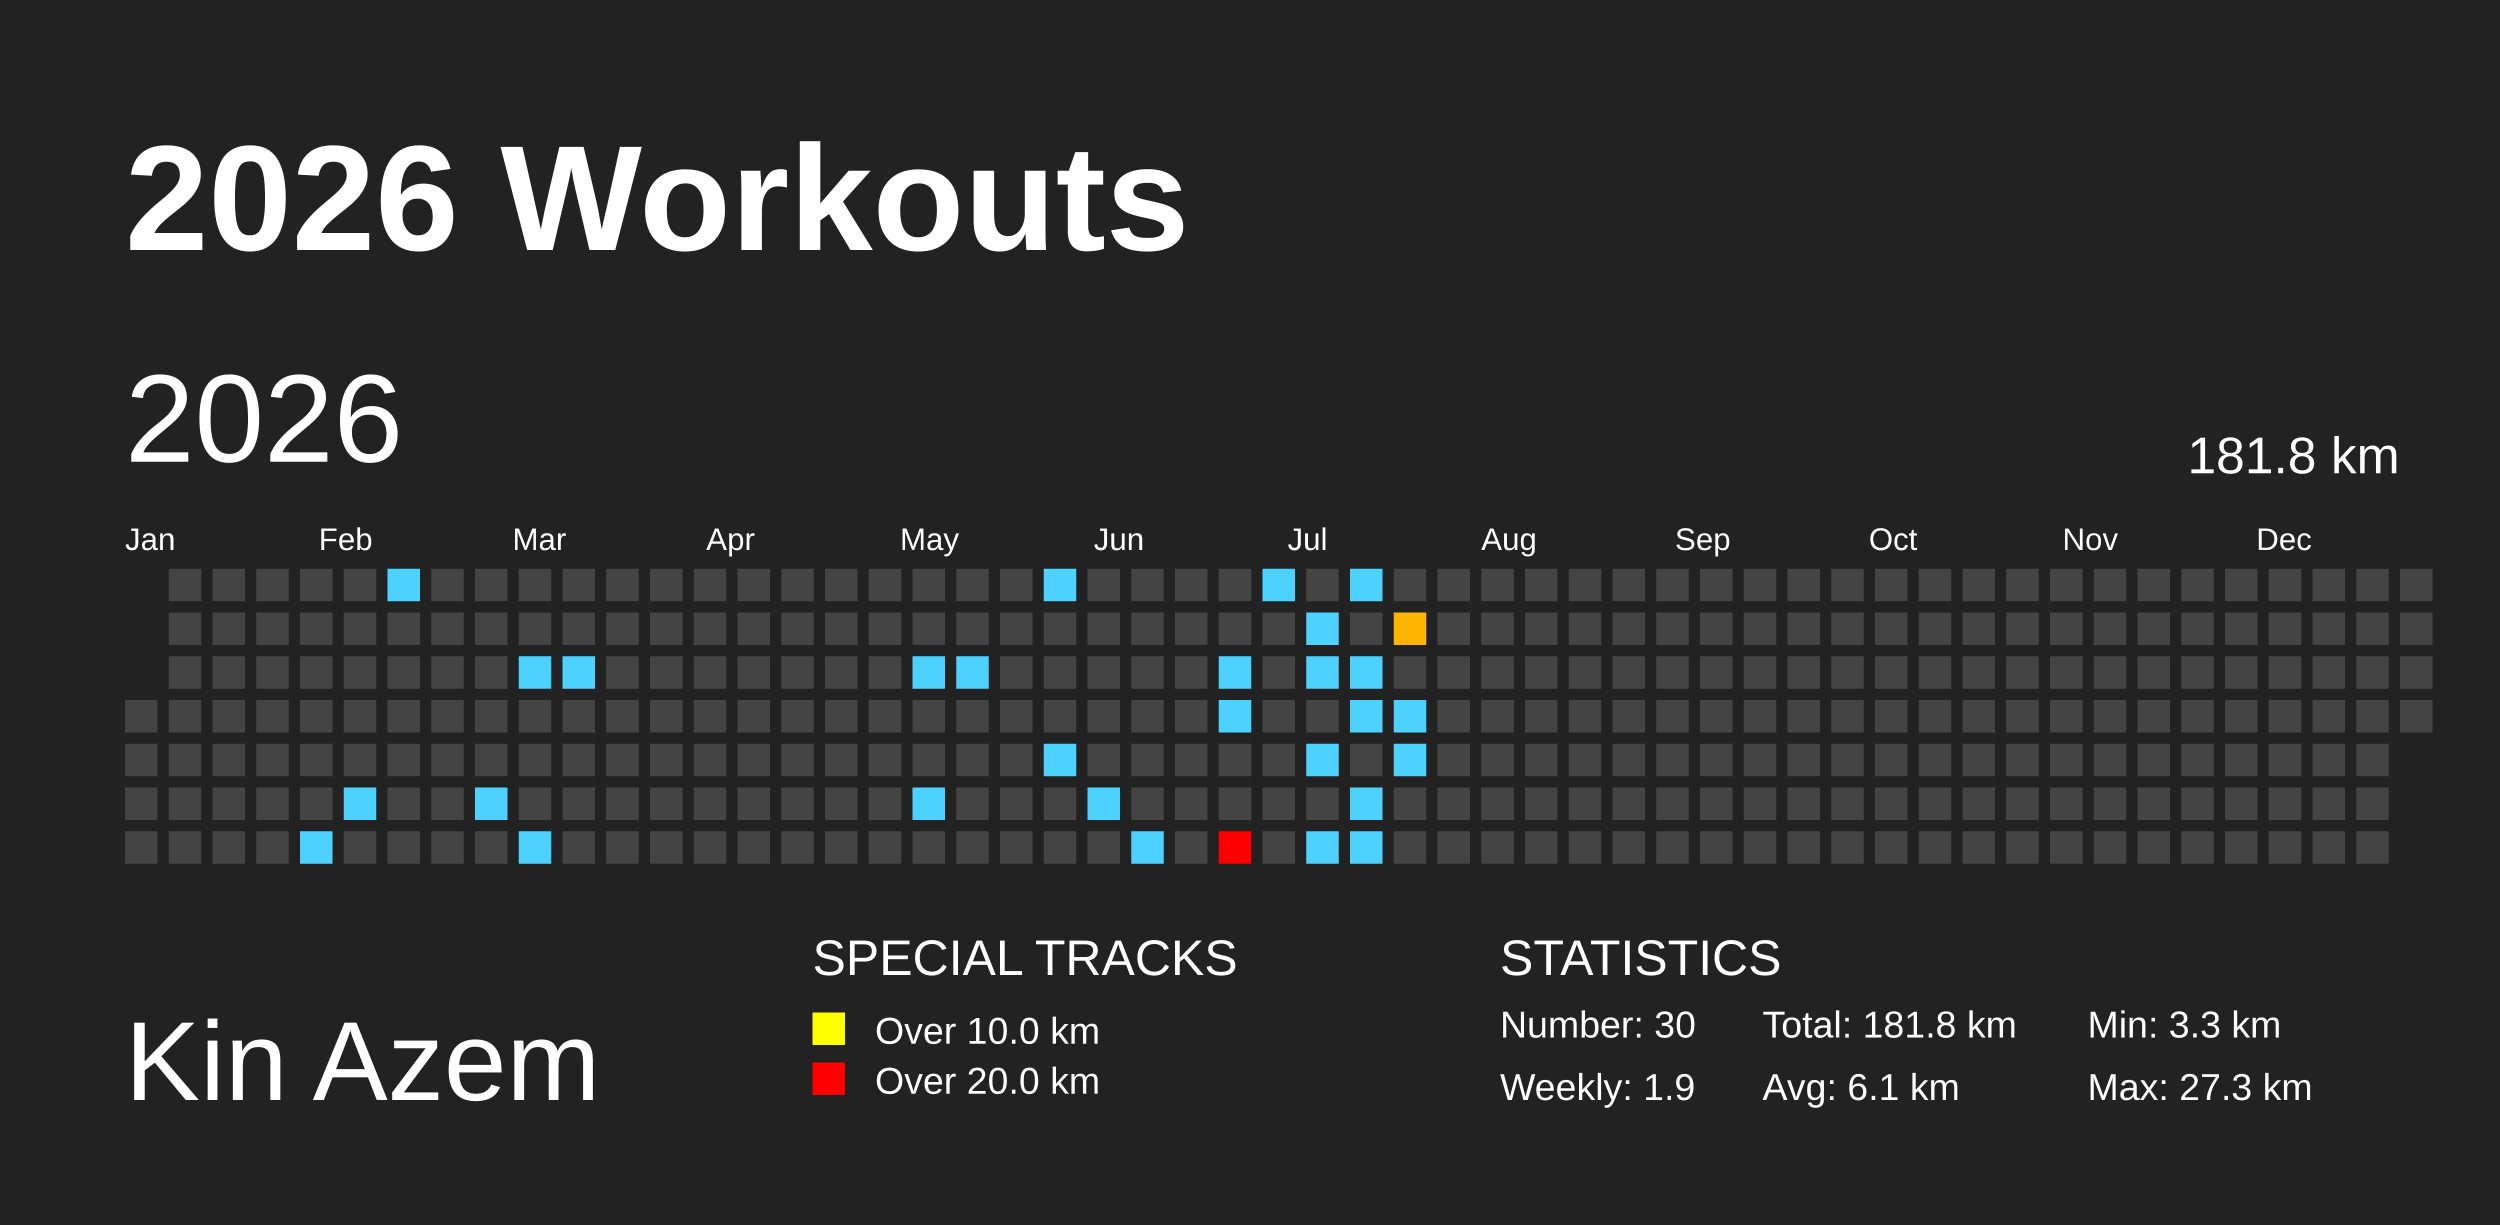
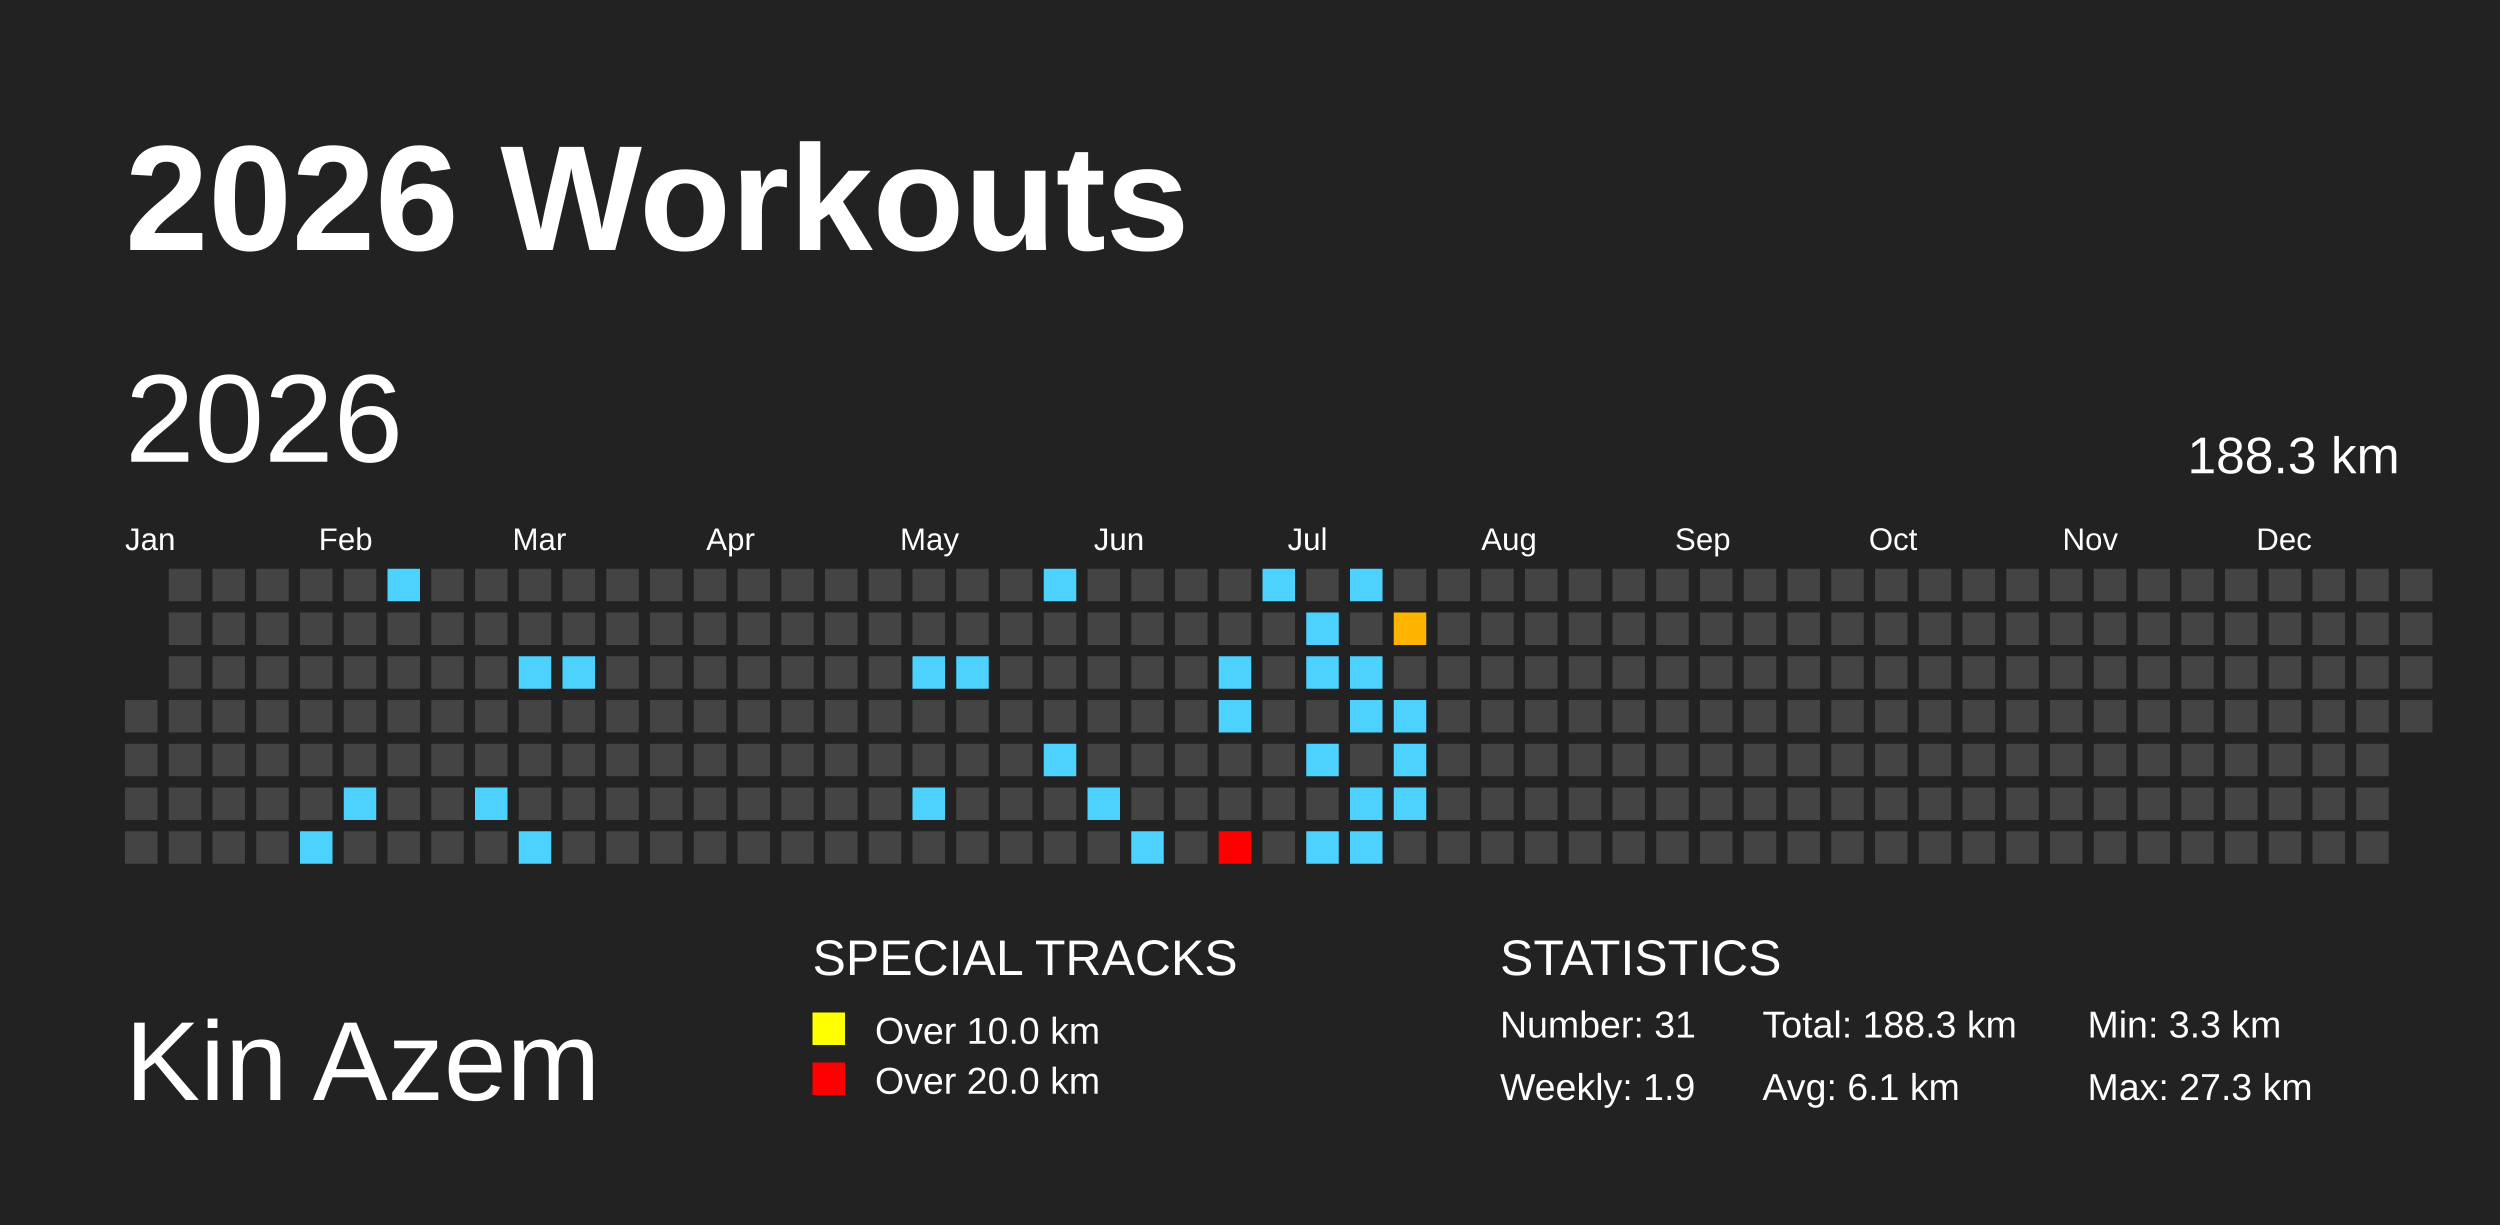
<svg xmlns="http://www.w3.org/2000/svg" baseProfile="full" height="98mm" version="1.1" viewBox="0,0,200,98" width="200mm">
  <defs>
    <pattern height="2" id="indoor-stripe" patternUnits="userSpaceOnUse" width="2">
      <line stroke="white" stroke-opacity="0.45" stroke-width="0.5" x1="0" x2="2" y1="2" y2="0" />
    </pattern>
  </defs>
  <rect fill="#222222" height="98" width="200" x="0" y="0" />
  <text fill="#FFFFFF" style="font-size:12px; font-family:Arial; font-weight:bold;" x="10" y="20">2026 Workouts</text>
  <text fill="#FFFFFF" style="font-size:9px; font-family:Arial" x="10" y="88">Kin Azem</text>
  <text fill="#FFFFFF" style="font-size:4px; font-family:Arial" x="65" y="78">SPECIAL TRACKS</text>
  <rect fill="yellow" height="2.6" width="2.6" x="65" y="81" />
  <text fill="#FFFFFF" style="font-size:3px; font-family:Arial" x="70" y="83.5">Over 10.0 km</text>
  <rect fill="red" height="2.6" width="2.6" x="65" y="85" />
  <text fill="#FFFFFF" style="font-size:3px; font-family:Arial" x="70" y="87.5">Over 20.0 km</text>
  <text fill="#FFFFFF" style="font-size:4px; font-family:Arial" x="120" y="78">STATISTICS</text>
-   <text fill="#FFFFFF" style="font-size:3px; font-family:Arial" x="120" y="83">Number: 30</text>
+   <text fill="#FFFFFF" style="font-size:3px; font-family:Arial" x="120" y="83">Number: 31</text>
  <text fill="#FFFFFF" style="font-size:3px; font-family:Arial" x="120" y="88">Weekly: 1.9</text>
-   <text fill="#FFFFFF" style="font-size:3px; font-family:Arial" x="141" y="83">Total: 181.8 km</text>
+   <text fill="#FFFFFF" style="font-size:3px; font-family:Arial" x="141" y="83">Total: 188.3 km</text>
  <text fill="#FFFFFF" style="font-size:3px; font-family:Arial" x="141" y="88">Avg: 6.1 km</text>
  <text fill="#FFFFFF" style="font-size:3px; font-family:Arial" x="167" y="83">Min: 3.3 km</text>
  <text fill="#FFFFFF" style="font-size:3px; font-family:Arial" x="167" y="88">Max: 27.3 km</text>
  <text dominant-baseline="hanging" fill="#FFFFFF" style="font-size:10.0px; font-family:Arial;" x="10" y="30">2026</text>
-   <text dominant-baseline="hanging" fill="#FFFFFF" style="font-size:4.125px; font-family:Arial;" x="175" y="35">181.8 km</text>
+   <text dominant-baseline="hanging" fill="#FFFFFF" style="font-size:4.125px; font-family:Arial;" x="175" y="35">188.3 km</text>
  <text fill="#FFFFFF" style="font-size:2.5px; font-family:Arial" x="10.0" y="44">Jan</text>
  <text fill="#FFFFFF" style="font-size:2.5px; font-family:Arial" x="25.5" y="44">Feb</text>
  <text fill="#FFFFFF" style="font-size:2.5px; font-family:Arial" x="41.0" y="44">Mar</text>
  <text fill="#FFFFFF" style="font-size:2.5px; font-family:Arial" x="56.5" y="44">Apr</text>
  <text fill="#FFFFFF" style="font-size:2.5px; font-family:Arial" x="72.0" y="44">May</text>
  <text fill="#FFFFFF" style="font-size:2.5px; font-family:Arial" x="87.5" y="44">Jun</text>
  <text fill="#FFFFFF" style="font-size:2.5px; font-family:Arial" x="103.0" y="44">Jul</text>
  <text fill="#FFFFFF" style="font-size:2.5px; font-family:Arial" x="118.5" y="44">Aug</text>
  <text fill="#FFFFFF" style="font-size:2.5px; font-family:Arial" x="134.0" y="44">Sep</text>
  <text fill="#FFFFFF" style="font-size:2.5px; font-family:Arial" x="149.5" y="44">Oct</text>
  <text fill="#FFFFFF" style="font-size:2.5px; font-family:Arial" x="165.0" y="44">Nov</text>
  <text fill="#FFFFFF" style="font-size:2.5px; font-family:Arial" x="180.5" y="44">Dec</text>
  <rect fill="#444444" height="2.6" width="2.6" x="10.0" y="56.0" />
  <rect fill="#444444" height="2.6" width="2.6" x="10.0" y="59.5" />
  <rect fill="#444444" height="2.6" width="2.6" x="10.0" y="63.0" />
  <rect fill="#444444" height="2.6" width="2.6" x="10.0" y="66.5" />
  <rect fill="#444444" height="2.6" width="2.6" x="13.5" y="45.5" />
  <rect fill="#444444" height="2.6" width="2.6" x="13.5" y="49.0" />
  <rect fill="#444444" height="2.6" width="2.6" x="13.5" y="52.5" />
  <rect fill="#444444" height="2.6" width="2.6" x="13.5" y="56.0" />
  <rect fill="#444444" height="2.6" width="2.6" x="13.5" y="59.5" />
  <rect fill="#444444" height="2.6" width="2.6" x="13.5" y="63.0" />
  <rect fill="#444444" height="2.6" width="2.6" x="13.5" y="66.5" />
  <rect fill="#444444" height="2.6" width="2.6" x="17.0" y="45.5" />
  <rect fill="#444444" height="2.6" width="2.6" x="17.0" y="49.0" />
  <rect fill="#444444" height="2.6" width="2.6" x="17.0" y="52.5" />
  <rect fill="#444444" height="2.6" width="2.6" x="17.0" y="56.0" />
  <rect fill="#444444" height="2.6" width="2.6" x="17.0" y="59.5" />
  <rect fill="#444444" height="2.6" width="2.6" x="17.0" y="63.0" />
  <rect fill="#444444" height="2.6" width="2.6" x="17.0" y="66.5" />
  <rect fill="#444444" height="2.6" width="2.6" x="20.5" y="45.5" />
  <rect fill="#444444" height="2.6" width="2.6" x="20.5" y="49.0" />
  <rect fill="#444444" height="2.6" width="2.6" x="20.5" y="52.5" />
  <rect fill="#444444" height="2.6" width="2.6" x="20.5" y="56.0" />
  <rect fill="#444444" height="2.6" width="2.6" x="20.5" y="59.5" />
  <rect fill="#444444" height="2.6" width="2.6" x="20.5" y="63.0" />
  <rect fill="#444444" height="2.6" width="2.6" x="20.5" y="66.5" />
  <rect fill="#444444" height="2.6" width="2.6" x="24.0" y="45.5" />
  <rect fill="#444444" height="2.6" width="2.6" x="24.0" y="49.0" />
  <rect fill="#444444" height="2.6" width="2.6" x="24.0" y="52.5" />
  <rect fill="#444444" height="2.6" width="2.6" x="24.0" y="56.0" />
  <rect fill="#444444" height="2.6" width="2.6" x="24.0" y="59.5" />
  <rect fill="#444444" height="2.6" width="2.6" x="24.0" y="63.0" />
  <rect fill="#4dd2ff" height="2.6" width="2.6" x="24.0" y="66.5" />
  <rect fill="#444444" height="2.6" width="2.6" x="27.5" y="45.5" />
  <rect fill="#444444" height="2.6" width="2.6" x="27.5" y="49.0" />
  <rect fill="#444444" height="2.6" width="2.6" x="27.5" y="52.5" />
  <rect fill="#444444" height="2.6" width="2.6" x="27.5" y="56.0" />
  <rect fill="#444444" height="2.6" width="2.6" x="27.5" y="59.5" />
  <rect fill="#4dd2ff" height="2.6" width="2.6" x="27.5" y="63.0" />
  <rect fill="#444444" height="2.6" width="2.6" x="27.5" y="66.5" />
  <rect fill="#4dd2ff" height="2.6" width="2.6" x="31.0" y="45.5" />
  <rect fill="#444444" height="2.6" width="2.6" x="31.0" y="49.0" />
  <rect fill="#444444" height="2.6" width="2.6" x="31.0" y="52.5" />
  <rect fill="#444444" height="2.6" width="2.6" x="31.0" y="56.0" />
  <rect fill="#444444" height="2.6" width="2.6" x="31.0" y="59.5" />
  <rect fill="#444444" height="2.6" width="2.6" x="31.0" y="63.0" />
  <rect fill="#444444" height="2.6" width="2.6" x="31.0" y="66.5" />
  <rect fill="#444444" height="2.6" width="2.6" x="34.5" y="45.5" />
  <rect fill="#444444" height="2.6" width="2.6" x="34.5" y="49.0" />
  <rect fill="#444444" height="2.6" width="2.6" x="34.5" y="52.5" />
  <rect fill="#444444" height="2.6" width="2.6" x="34.5" y="56.0" />
  <rect fill="#444444" height="2.6" width="2.6" x="34.5" y="59.5" />
  <rect fill="#444444" height="2.6" width="2.6" x="34.5" y="63.0" />
  <rect fill="#444444" height="2.6" width="2.6" x="34.5" y="66.5" />
  <rect fill="#444444" height="2.6" width="2.6" x="38.0" y="45.5" />
  <rect fill="#444444" height="2.6" width="2.6" x="38.0" y="49.0" />
  <rect fill="#444444" height="2.6" width="2.6" x="38.0" y="52.5" />
  <rect fill="#444444" height="2.6" width="2.6" x="38.0" y="56.0" />
  <rect fill="#444444" height="2.6" width="2.6" x="38.0" y="59.5" />
  <rect fill="#4dd2ff" height="2.6" width="2.6" x="38.0" y="63.0" />
  <rect fill="#444444" height="2.6" width="2.6" x="38.0" y="66.5" />
  <rect fill="#444444" height="2.6" width="2.6" x="41.5" y="45.5" />
  <rect fill="#444444" height="2.6" width="2.6" x="41.5" y="49.0" />
  <rect fill="#4dd2ff" height="2.6" width="2.6" x="41.5" y="52.5" />
  <rect fill="#444444" height="2.6" width="2.6" x="41.5" y="56.0" />
  <rect fill="#444444" height="2.6" width="2.6" x="41.5" y="59.5" />
  <rect fill="#444444" height="2.6" width="2.6" x="41.5" y="63.0" />
  <rect fill="#4dd2ff" height="2.6" width="2.6" x="41.5" y="66.5" />
  <rect fill="#444444" height="2.6" width="2.6" x="45.0" y="45.5" />
  <rect fill="#444444" height="2.6" width="2.6" x="45.0" y="49.0" />
  <rect fill="#4dd2ff" height="2.6" width="2.6" x="45.0" y="52.5" />
  <rect fill="#444444" height="2.6" width="2.6" x="45.0" y="56.0" />
  <rect fill="#444444" height="2.6" width="2.6" x="45.0" y="59.5" />
  <rect fill="#444444" height="2.6" width="2.6" x="45.0" y="63.0" />
  <rect fill="#444444" height="2.6" width="2.6" x="45.0" y="66.5" />
  <rect fill="#444444" height="2.6" width="2.6" x="48.5" y="45.5" />
  <rect fill="#444444" height="2.6" width="2.6" x="48.5" y="49.0" />
  <rect fill="#444444" height="2.6" width="2.6" x="48.5" y="52.5" />
  <rect fill="#444444" height="2.6" width="2.6" x="48.5" y="56.0" />
  <rect fill="#444444" height="2.6" width="2.6" x="48.5" y="59.5" />
  <rect fill="#444444" height="2.6" width="2.6" x="48.5" y="63.0" />
  <rect fill="#444444" height="2.6" width="2.6" x="48.5" y="66.5" />
  <rect fill="#444444" height="2.6" width="2.6" x="52.0" y="45.5" />
  <rect fill="#444444" height="2.6" width="2.6" x="52.0" y="49.0" />
  <rect fill="#444444" height="2.6" width="2.6" x="52.0" y="52.5" />
  <rect fill="#444444" height="2.6" width="2.6" x="52.0" y="56.0" />
  <rect fill="#444444" height="2.6" width="2.6" x="52.0" y="59.5" />
  <rect fill="#444444" height="2.6" width="2.6" x="52.0" y="63.0" />
  <rect fill="#444444" height="2.6" width="2.6" x="52.0" y="66.5" />
  <rect fill="#444444" height="2.6" width="2.6" x="55.5" y="45.5" />
  <rect fill="#444444" height="2.6" width="2.6" x="55.5" y="49.0" />
  <rect fill="#444444" height="2.6" width="2.6" x="55.5" y="52.5" />
  <rect fill="#444444" height="2.6" width="2.6" x="55.5" y="56.0" />
  <rect fill="#444444" height="2.6" width="2.6" x="55.5" y="59.5" />
  <rect fill="#444444" height="2.6" width="2.6" x="55.5" y="63.0" />
  <rect fill="#444444" height="2.6" width="2.6" x="55.5" y="66.5" />
  <rect fill="#444444" height="2.6" width="2.6" x="59.0" y="45.5" />
  <rect fill="#444444" height="2.6" width="2.6" x="59.0" y="49.0" />
  <rect fill="#444444" height="2.6" width="2.6" x="59.0" y="52.5" />
  <rect fill="#444444" height="2.6" width="2.6" x="59.0" y="56.0" />
  <rect fill="#444444" height="2.6" width="2.6" x="59.0" y="59.5" />
  <rect fill="#444444" height="2.6" width="2.6" x="59.0" y="63.0" />
  <rect fill="#444444" height="2.6" width="2.6" x="59.0" y="66.5" />
  <rect fill="#444444" height="2.6" width="2.6" x="62.5" y="45.5" />
  <rect fill="#444444" height="2.6" width="2.6" x="62.5" y="49.0" />
  <rect fill="#444444" height="2.6" width="2.6" x="62.5" y="52.5" />
  <rect fill="#444444" height="2.6" width="2.6" x="62.5" y="56.0" />
  <rect fill="#444444" height="2.6" width="2.6" x="62.5" y="59.5" />
  <rect fill="#444444" height="2.6" width="2.6" x="62.5" y="63.0" />
  <rect fill="#444444" height="2.6" width="2.6" x="62.5" y="66.5" />
  <rect fill="#444444" height="2.6" width="2.6" x="66.0" y="45.5" />
  <rect fill="#444444" height="2.6" width="2.6" x="66.0" y="49.0" />
  <rect fill="#444444" height="2.6" width="2.6" x="66.0" y="52.5" />
  <rect fill="#444444" height="2.6" width="2.6" x="66.0" y="56.0" />
  <rect fill="#444444" height="2.6" width="2.6" x="66.0" y="59.5" />
  <rect fill="#444444" height="2.6" width="2.6" x="66.0" y="63.0" />
  <rect fill="#444444" height="2.6" width="2.6" x="66.0" y="66.5" />
  <rect fill="#444444" height="2.6" width="2.6" x="69.5" y="45.5" />
  <rect fill="#444444" height="2.6" width="2.6" x="69.5" y="49.0" />
  <rect fill="#444444" height="2.6" width="2.6" x="69.5" y="52.5" />
  <rect fill="#444444" height="2.6" width="2.6" x="69.5" y="56.0" />
  <rect fill="#444444" height="2.6" width="2.6" x="69.5" y="59.5" />
  <rect fill="#444444" height="2.6" width="2.6" x="69.5" y="63.0" />
  <rect fill="#444444" height="2.6" width="2.6" x="69.5" y="66.5" />
  <rect fill="#444444" height="2.6" width="2.6" x="73.0" y="45.5" />
  <rect fill="#444444" height="2.6" width="2.6" x="73.0" y="49.0" />
  <rect fill="#4dd2ff" height="2.6" width="2.6" x="73.0" y="52.5" />
  <rect fill="#444444" height="2.6" width="2.6" x="73.0" y="56.0" />
  <rect fill="#444444" height="2.6" width="2.6" x="73.0" y="59.5" />
  <rect fill="#4dd2ff" height="2.6" width="2.6" x="73.0" y="63.0" />
  <rect fill="#444444" height="2.6" width="2.6" x="73.0" y="66.5" />
  <rect fill="#444444" height="2.6" width="2.6" x="76.5" y="45.5" />
  <rect fill="#444444" height="2.6" width="2.6" x="76.5" y="49.0" />
  <rect fill="#4dd2ff" height="2.6" width="2.6" x="76.5" y="52.5" />
  <rect fill="#444444" height="2.6" width="2.6" x="76.5" y="56.0" />
  <rect fill="#444444" height="2.6" width="2.6" x="76.5" y="59.5" />
  <rect fill="#444444" height="2.6" width="2.6" x="76.5" y="63.0" />
  <rect fill="#444444" height="2.6" width="2.6" x="76.5" y="66.5" />
  <rect fill="#444444" height="2.6" width="2.6" x="80.0" y="45.5" />
  <rect fill="#444444" height="2.6" width="2.6" x="80.0" y="49.0" />
  <rect fill="#444444" height="2.6" width="2.6" x="80.0" y="52.5" />
  <rect fill="#444444" height="2.6" width="2.6" x="80.0" y="56.0" />
  <rect fill="#444444" height="2.6" width="2.6" x="80.0" y="59.5" />
  <rect fill="#444444" height="2.6" width="2.6" x="80.0" y="63.0" />
  <rect fill="#444444" height="2.6" width="2.6" x="80.0" y="66.5" />
  <rect fill="#4dd2ff" height="2.6" width="2.6" x="83.5" y="45.5" />
  <rect fill="#444444" height="2.6" width="2.6" x="83.5" y="49.0" />
  <rect fill="#444444" height="2.6" width="2.6" x="83.5" y="52.5" />
  <rect fill="#444444" height="2.6" width="2.6" x="83.5" y="56.0" />
  <rect fill="#4dd2ff" height="2.6" width="2.6" x="83.5" y="59.5" />
  <rect fill="#444444" height="2.6" width="2.6" x="83.5" y="63.0" />
  <rect fill="#444444" height="2.6" width="2.6" x="83.5" y="66.5" />
  <rect fill="#444444" height="2.6" width="2.6" x="87.0" y="45.5" />
  <rect fill="#444444" height="2.6" width="2.6" x="87.0" y="49.0" />
  <rect fill="#444444" height="2.6" width="2.6" x="87.0" y="52.5" />
  <rect fill="#444444" height="2.6" width="2.6" x="87.0" y="56.0" />
  <rect fill="#444444" height="2.6" width="2.6" x="87.0" y="59.5" />
  <rect fill="#4dd2ff" height="2.6" width="2.6" x="87.0" y="63.0" />
  <rect fill="#444444" height="2.6" width="2.6" x="87.0" y="66.5" />
  <rect fill="#444444" height="2.6" width="2.6" x="90.5" y="45.5" />
  <rect fill="#444444" height="2.6" width="2.6" x="90.5" y="49.0" />
  <rect fill="#444444" height="2.6" width="2.6" x="90.5" y="52.5" />
  <rect fill="#444444" height="2.6" width="2.6" x="90.5" y="56.0" />
  <rect fill="#444444" height="2.6" width="2.6" x="90.5" y="59.5" />
  <rect fill="#444444" height="2.6" width="2.6" x="90.5" y="63.0" />
  <rect fill="#4dd2ff" height="2.6" width="2.6" x="90.5" y="66.5" />
  <rect fill="#444444" height="2.6" width="2.6" x="94.0" y="45.5" />
  <rect fill="#444444" height="2.6" width="2.6" x="94.0" y="49.0" />
  <rect fill="#444444" height="2.6" width="2.6" x="94.0" y="52.5" />
  <rect fill="#444444" height="2.6" width="2.6" x="94.0" y="56.0" />
  <rect fill="#444444" height="2.6" width="2.6" x="94.0" y="59.5" />
  <rect fill="#444444" height="2.6" width="2.6" x="94.0" y="63.0" />
  <rect fill="#444444" height="2.6" width="2.6" x="94.0" y="66.5" />
  <rect fill="#444444" height="2.6" width="2.6" x="97.5" y="45.5" />
  <rect fill="#444444" height="2.6" width="2.6" x="97.5" y="49.0" />
  <rect fill="#4dd2ff" height="2.6" width="2.6" x="97.5" y="52.5" />
  <rect fill="#4dd2ff" height="2.6" width="2.6" x="97.5" y="56.0" />
  <rect fill="#444444" height="2.6" width="2.6" x="97.5" y="59.5" />
  <rect fill="#444444" height="2.6" width="2.6" x="97.5" y="63.0" />
  <rect fill="red" height="2.6" width="2.6" x="97.5" y="66.5" />
  <rect fill="#4dd2ff" height="2.6" width="2.6" x="101.0" y="45.5" />
  <rect fill="#444444" height="2.6" width="2.6" x="101.0" y="49.0" />
  <rect fill="#444444" height="2.6" width="2.6" x="101.0" y="52.5" />
  <rect fill="#444444" height="2.6" width="2.6" x="101.0" y="56.0" />
  <rect fill="#444444" height="2.6" width="2.6" x="101.0" y="59.5" />
  <rect fill="#444444" height="2.6" width="2.6" x="101.0" y="63.0" />
  <rect fill="#444444" height="2.6" width="2.6" x="101.0" y="66.5" />
  <rect fill="#444444" height="2.6" width="2.6" x="104.5" y="45.5" />
  <rect fill="#4dd2ff" height="2.6" width="2.6" x="104.5" y="49.0" />
  <rect fill="#4dd2ff" height="2.6" width="2.6" x="104.5" y="52.5" />
  <rect fill="#444444" height="2.6" width="2.6" x="104.5" y="56.0" />
  <rect fill="#4dd2ff" height="2.6" width="2.6" x="104.5" y="59.5" />
  <rect fill="#444444" height="2.6" width="2.6" x="104.5" y="63.0" />
  <rect fill="#4dd2ff" height="2.6" width="2.6" x="104.5" y="66.5" />
  <rect fill="#4dd2ff" height="2.6" width="2.6" x="108.0" y="45.5" />
  <rect fill="#444444" height="2.6" width="2.6" x="108.0" y="49.0" />
  <rect fill="#4dd2ff" height="2.6" width="2.6" x="108.0" y="52.5" />
  <rect fill="#4dd2ff" height="2.6" width="2.6" x="108.0" y="56.0" />
  <rect fill="#444444" height="2.6" width="2.6" x="108.0" y="59.5" />
  <rect fill="#4dd2ff" height="2.6" width="2.6" x="108.0" y="63.0" />
  <rect fill="#4dd2ff" height="2.6" width="2.6" x="108.0" y="66.5" />
  <rect fill="#444444" height="2.6" width="2.6" x="111.5" y="45.5" />
  <rect fill="#ffb400" height="2.6" width="2.6" x="111.5" y="49.0" />
  <rect fill="#444444" height="2.6" width="2.6" x="111.5" y="52.5" />
  <rect fill="#4dd2ff" height="2.6" width="2.6" x="111.5" y="56.0" />
  <rect fill="#4dd2ff" height="2.6" width="2.6" x="111.5" y="59.5" />
-   <rect fill="#444444" height="2.6" width="2.6" x="111.5" y="63.0" />
+   <rect fill="#4dd2ff" height="2.6" width="2.6" x="111.5" y="63.0" />
  <rect fill="#444444" height="2.6" width="2.6" x="111.5" y="66.5" />
  <rect fill="#444444" height="2.6" width="2.6" x="115.0" y="45.5" />
  <rect fill="#444444" height="2.6" width="2.6" x="115.0" y="49.0" />
  <rect fill="#444444" height="2.6" width="2.6" x="115.0" y="52.5" />
  <rect fill="#444444" height="2.6" width="2.6" x="115.0" y="56.0" />
  <rect fill="#444444" height="2.6" width="2.6" x="115.0" y="59.5" />
  <rect fill="#444444" height="2.6" width="2.6" x="115.0" y="63.0" />
  <rect fill="#444444" height="2.6" width="2.6" x="115.0" y="66.5" />
  <rect fill="#444444" height="2.6" width="2.6" x="118.5" y="45.5" />
  <rect fill="#444444" height="2.6" width="2.6" x="118.5" y="49.0" />
  <rect fill="#444444" height="2.6" width="2.6" x="118.5" y="52.5" />
  <rect fill="#444444" height="2.6" width="2.6" x="118.5" y="56.0" />
  <rect fill="#444444" height="2.6" width="2.6" x="118.5" y="59.5" />
  <rect fill="#444444" height="2.6" width="2.6" x="118.5" y="63.0" />
  <rect fill="#444444" height="2.6" width="2.6" x="118.5" y="66.5" />
  <rect fill="#444444" height="2.6" width="2.6" x="122.0" y="45.5" />
  <rect fill="#444444" height="2.6" width="2.6" x="122.0" y="49.0" />
  <rect fill="#444444" height="2.6" width="2.6" x="122.0" y="52.5" />
  <rect fill="#444444" height="2.6" width="2.6" x="122.0" y="56.0" />
  <rect fill="#444444" height="2.6" width="2.6" x="122.0" y="59.5" />
  <rect fill="#444444" height="2.6" width="2.6" x="122.0" y="63.0" />
  <rect fill="#444444" height="2.6" width="2.6" x="122.0" y="66.5" />
  <rect fill="#444444" height="2.6" width="2.6" x="125.5" y="45.5" />
  <rect fill="#444444" height="2.6" width="2.6" x="125.5" y="49.0" />
  <rect fill="#444444" height="2.6" width="2.6" x="125.5" y="52.5" />
  <rect fill="#444444" height="2.6" width="2.6" x="125.5" y="56.0" />
  <rect fill="#444444" height="2.6" width="2.6" x="125.5" y="59.5" />
  <rect fill="#444444" height="2.6" width="2.6" x="125.5" y="63.0" />
  <rect fill="#444444" height="2.6" width="2.6" x="125.5" y="66.5" />
  <rect fill="#444444" height="2.6" width="2.6" x="129.0" y="45.5" />
  <rect fill="#444444" height="2.6" width="2.6" x="129.0" y="49.0" />
  <rect fill="#444444" height="2.6" width="2.6" x="129.0" y="52.5" />
  <rect fill="#444444" height="2.6" width="2.6" x="129.0" y="56.0" />
  <rect fill="#444444" height="2.6" width="2.6" x="129.0" y="59.5" />
  <rect fill="#444444" height="2.6" width="2.6" x="129.0" y="63.0" />
  <rect fill="#444444" height="2.6" width="2.6" x="129.0" y="66.5" />
  <rect fill="#444444" height="2.6" width="2.6" x="132.5" y="45.5" />
  <rect fill="#444444" height="2.6" width="2.6" x="132.5" y="49.0" />
  <rect fill="#444444" height="2.6" width="2.6" x="132.5" y="52.5" />
  <rect fill="#444444" height="2.6" width="2.6" x="132.5" y="56.0" />
  <rect fill="#444444" height="2.6" width="2.6" x="132.5" y="59.5" />
  <rect fill="#444444" height="2.6" width="2.6" x="132.5" y="63.0" />
  <rect fill="#444444" height="2.6" width="2.6" x="132.5" y="66.5" />
  <rect fill="#444444" height="2.6" width="2.6" x="136.0" y="45.5" />
  <rect fill="#444444" height="2.6" width="2.6" x="136.0" y="49.0" />
  <rect fill="#444444" height="2.6" width="2.6" x="136.0" y="52.5" />
  <rect fill="#444444" height="2.6" width="2.6" x="136.0" y="56.0" />
  <rect fill="#444444" height="2.6" width="2.6" x="136.0" y="59.5" />
  <rect fill="#444444" height="2.6" width="2.6" x="136.0" y="63.0" />
  <rect fill="#444444" height="2.6" width="2.6" x="136.0" y="66.5" />
  <rect fill="#444444" height="2.6" width="2.6" x="139.5" y="45.5" />
  <rect fill="#444444" height="2.6" width="2.6" x="139.5" y="49.0" />
  <rect fill="#444444" height="2.6" width="2.6" x="139.5" y="52.5" />
  <rect fill="#444444" height="2.6" width="2.6" x="139.5" y="56.0" />
  <rect fill="#444444" height="2.6" width="2.6" x="139.5" y="59.5" />
  <rect fill="#444444" height="2.6" width="2.6" x="139.5" y="63.0" />
  <rect fill="#444444" height="2.6" width="2.6" x="139.5" y="66.5" />
  <rect fill="#444444" height="2.6" width="2.6" x="143.0" y="45.5" />
  <rect fill="#444444" height="2.6" width="2.6" x="143.0" y="49.0" />
  <rect fill="#444444" height="2.6" width="2.6" x="143.0" y="52.5" />
  <rect fill="#444444" height="2.6" width="2.6" x="143.0" y="56.0" />
  <rect fill="#444444" height="2.6" width="2.6" x="143.0" y="59.5" />
  <rect fill="#444444" height="2.6" width="2.6" x="143.0" y="63.0" />
  <rect fill="#444444" height="2.6" width="2.6" x="143.0" y="66.5" />
  <rect fill="#444444" height="2.6" width="2.6" x="146.5" y="45.5" />
  <rect fill="#444444" height="2.6" width="2.6" x="146.5" y="49.0" />
  <rect fill="#444444" height="2.6" width="2.6" x="146.5" y="52.5" />
  <rect fill="#444444" height="2.6" width="2.6" x="146.5" y="56.0" />
  <rect fill="#444444" height="2.6" width="2.6" x="146.5" y="59.5" />
  <rect fill="#444444" height="2.6" width="2.6" x="146.5" y="63.0" />
  <rect fill="#444444" height="2.6" width="2.6" x="146.5" y="66.5" />
  <rect fill="#444444" height="2.6" width="2.6" x="150.0" y="45.5" />
  <rect fill="#444444" height="2.6" width="2.6" x="150.0" y="49.0" />
  <rect fill="#444444" height="2.6" width="2.6" x="150.0" y="52.5" />
  <rect fill="#444444" height="2.6" width="2.6" x="150.0" y="56.0" />
  <rect fill="#444444" height="2.6" width="2.6" x="150.0" y="59.5" />
  <rect fill="#444444" height="2.6" width="2.6" x="150.0" y="63.0" />
  <rect fill="#444444" height="2.6" width="2.6" x="150.0" y="66.5" />
  <rect fill="#444444" height="2.6" width="2.6" x="153.5" y="45.5" />
  <rect fill="#444444" height="2.6" width="2.6" x="153.5" y="49.0" />
  <rect fill="#444444" height="2.6" width="2.6" x="153.5" y="52.5" />
  <rect fill="#444444" height="2.6" width="2.6" x="153.5" y="56.0" />
  <rect fill="#444444" height="2.6" width="2.6" x="153.5" y="59.5" />
  <rect fill="#444444" height="2.6" width="2.6" x="153.5" y="63.0" />
  <rect fill="#444444" height="2.6" width="2.6" x="153.5" y="66.5" />
  <rect fill="#444444" height="2.6" width="2.6" x="157.0" y="45.5" />
  <rect fill="#444444" height="2.6" width="2.6" x="157.0" y="49.0" />
  <rect fill="#444444" height="2.6" width="2.6" x="157.0" y="52.5" />
  <rect fill="#444444" height="2.6" width="2.6" x="157.0" y="56.0" />
  <rect fill="#444444" height="2.6" width="2.6" x="157.0" y="59.5" />
  <rect fill="#444444" height="2.6" width="2.6" x="157.0" y="63.0" />
  <rect fill="#444444" height="2.6" width="2.6" x="157.0" y="66.5" />
  <rect fill="#444444" height="2.6" width="2.6" x="160.5" y="45.5" />
  <rect fill="#444444" height="2.6" width="2.6" x="160.5" y="49.0" />
  <rect fill="#444444" height="2.6" width="2.6" x="160.5" y="52.5" />
  <rect fill="#444444" height="2.6" width="2.6" x="160.5" y="56.0" />
  <rect fill="#444444" height="2.6" width="2.6" x="160.5" y="59.5" />
  <rect fill="#444444" height="2.6" width="2.6" x="160.5" y="63.0" />
  <rect fill="#444444" height="2.6" width="2.6" x="160.5" y="66.5" />
  <rect fill="#444444" height="2.6" width="2.6" x="164.0" y="45.5" />
  <rect fill="#444444" height="2.6" width="2.6" x="164.0" y="49.0" />
  <rect fill="#444444" height="2.6" width="2.6" x="164.0" y="52.5" />
  <rect fill="#444444" height="2.6" width="2.6" x="164.0" y="56.0" />
  <rect fill="#444444" height="2.6" width="2.6" x="164.0" y="59.5" />
  <rect fill="#444444" height="2.6" width="2.6" x="164.0" y="63.0" />
  <rect fill="#444444" height="2.6" width="2.6" x="164.0" y="66.5" />
  <rect fill="#444444" height="2.6" width="2.6" x="167.5" y="45.5" />
  <rect fill="#444444" height="2.6" width="2.6" x="167.5" y="49.0" />
  <rect fill="#444444" height="2.6" width="2.6" x="167.5" y="52.5" />
  <rect fill="#444444" height="2.6" width="2.6" x="167.5" y="56.0" />
  <rect fill="#444444" height="2.6" width="2.6" x="167.5" y="59.5" />
  <rect fill="#444444" height="2.6" width="2.6" x="167.5" y="63.0" />
  <rect fill="#444444" height="2.6" width="2.6" x="167.5" y="66.5" />
  <rect fill="#444444" height="2.6" width="2.6" x="171.0" y="45.5" />
  <rect fill="#444444" height="2.6" width="2.6" x="171.0" y="49.0" />
  <rect fill="#444444" height="2.6" width="2.6" x="171.0" y="52.5" />
  <rect fill="#444444" height="2.6" width="2.6" x="171.0" y="56.0" />
  <rect fill="#444444" height="2.6" width="2.6" x="171.0" y="59.5" />
  <rect fill="#444444" height="2.6" width="2.6" x="171.0" y="63.0" />
  <rect fill="#444444" height="2.6" width="2.6" x="171.0" y="66.5" />
  <rect fill="#444444" height="2.6" width="2.6" x="174.5" y="45.5" />
  <rect fill="#444444" height="2.6" width="2.6" x="174.5" y="49.0" />
  <rect fill="#444444" height="2.6" width="2.6" x="174.5" y="52.5" />
  <rect fill="#444444" height="2.6" width="2.6" x="174.5" y="56.0" />
  <rect fill="#444444" height="2.6" width="2.6" x="174.5" y="59.5" />
  <rect fill="#444444" height="2.6" width="2.6" x="174.5" y="63.0" />
  <rect fill="#444444" height="2.6" width="2.6" x="174.5" y="66.5" />
  <rect fill="#444444" height="2.6" width="2.6" x="178.0" y="45.5" />
  <rect fill="#444444" height="2.6" width="2.6" x="178.0" y="49.0" />
  <rect fill="#444444" height="2.6" width="2.6" x="178.0" y="52.5" />
  <rect fill="#444444" height="2.6" width="2.6" x="178.0" y="56.0" />
  <rect fill="#444444" height="2.6" width="2.6" x="178.0" y="59.5" />
  <rect fill="#444444" height="2.6" width="2.6" x="178.0" y="63.0" />
  <rect fill="#444444" height="2.6" width="2.6" x="178.0" y="66.5" />
  <rect fill="#444444" height="2.6" width="2.6" x="181.5" y="45.5" />
  <rect fill="#444444" height="2.6" width="2.6" x="181.5" y="49.0" />
  <rect fill="#444444" height="2.6" width="2.6" x="181.5" y="52.5" />
  <rect fill="#444444" height="2.6" width="2.6" x="181.5" y="56.0" />
  <rect fill="#444444" height="2.6" width="2.6" x="181.5" y="59.5" />
  <rect fill="#444444" height="2.6" width="2.6" x="181.5" y="63.0" />
  <rect fill="#444444" height="2.6" width="2.6" x="181.5" y="66.5" />
  <rect fill="#444444" height="2.6" width="2.6" x="185.0" y="45.5" />
  <rect fill="#444444" height="2.6" width="2.6" x="185.0" y="49.0" />
  <rect fill="#444444" height="2.6" width="2.6" x="185.0" y="52.5" />
  <rect fill="#444444" height="2.6" width="2.6" x="185.0" y="56.0" />
  <rect fill="#444444" height="2.6" width="2.6" x="185.0" y="59.5" />
  <rect fill="#444444" height="2.6" width="2.6" x="185.0" y="63.0" />
  <rect fill="#444444" height="2.6" width="2.6" x="185.0" y="66.5" />
  <rect fill="#444444" height="2.6" width="2.6" x="188.5" y="45.5" />
  <rect fill="#444444" height="2.6" width="2.6" x="188.5" y="49.0" />
  <rect fill="#444444" height="2.6" width="2.6" x="188.5" y="52.5" />
  <rect fill="#444444" height="2.6" width="2.6" x="188.5" y="56.0" />
  <rect fill="#444444" height="2.6" width="2.6" x="188.5" y="59.5" />
  <rect fill="#444444" height="2.6" width="2.6" x="188.5" y="63.0" />
  <rect fill="#444444" height="2.6" width="2.6" x="188.5" y="66.5" />
  <rect fill="#444444" height="2.6" width="2.6" x="192.0" y="45.5" />
  <rect fill="#444444" height="2.6" width="2.6" x="192.0" y="49.0" />
  <rect fill="#444444" height="2.6" width="2.6" x="192.0" y="52.5" />
  <rect fill="#444444" height="2.6" width="2.6" x="192.0" y="56.0" />
</svg>
